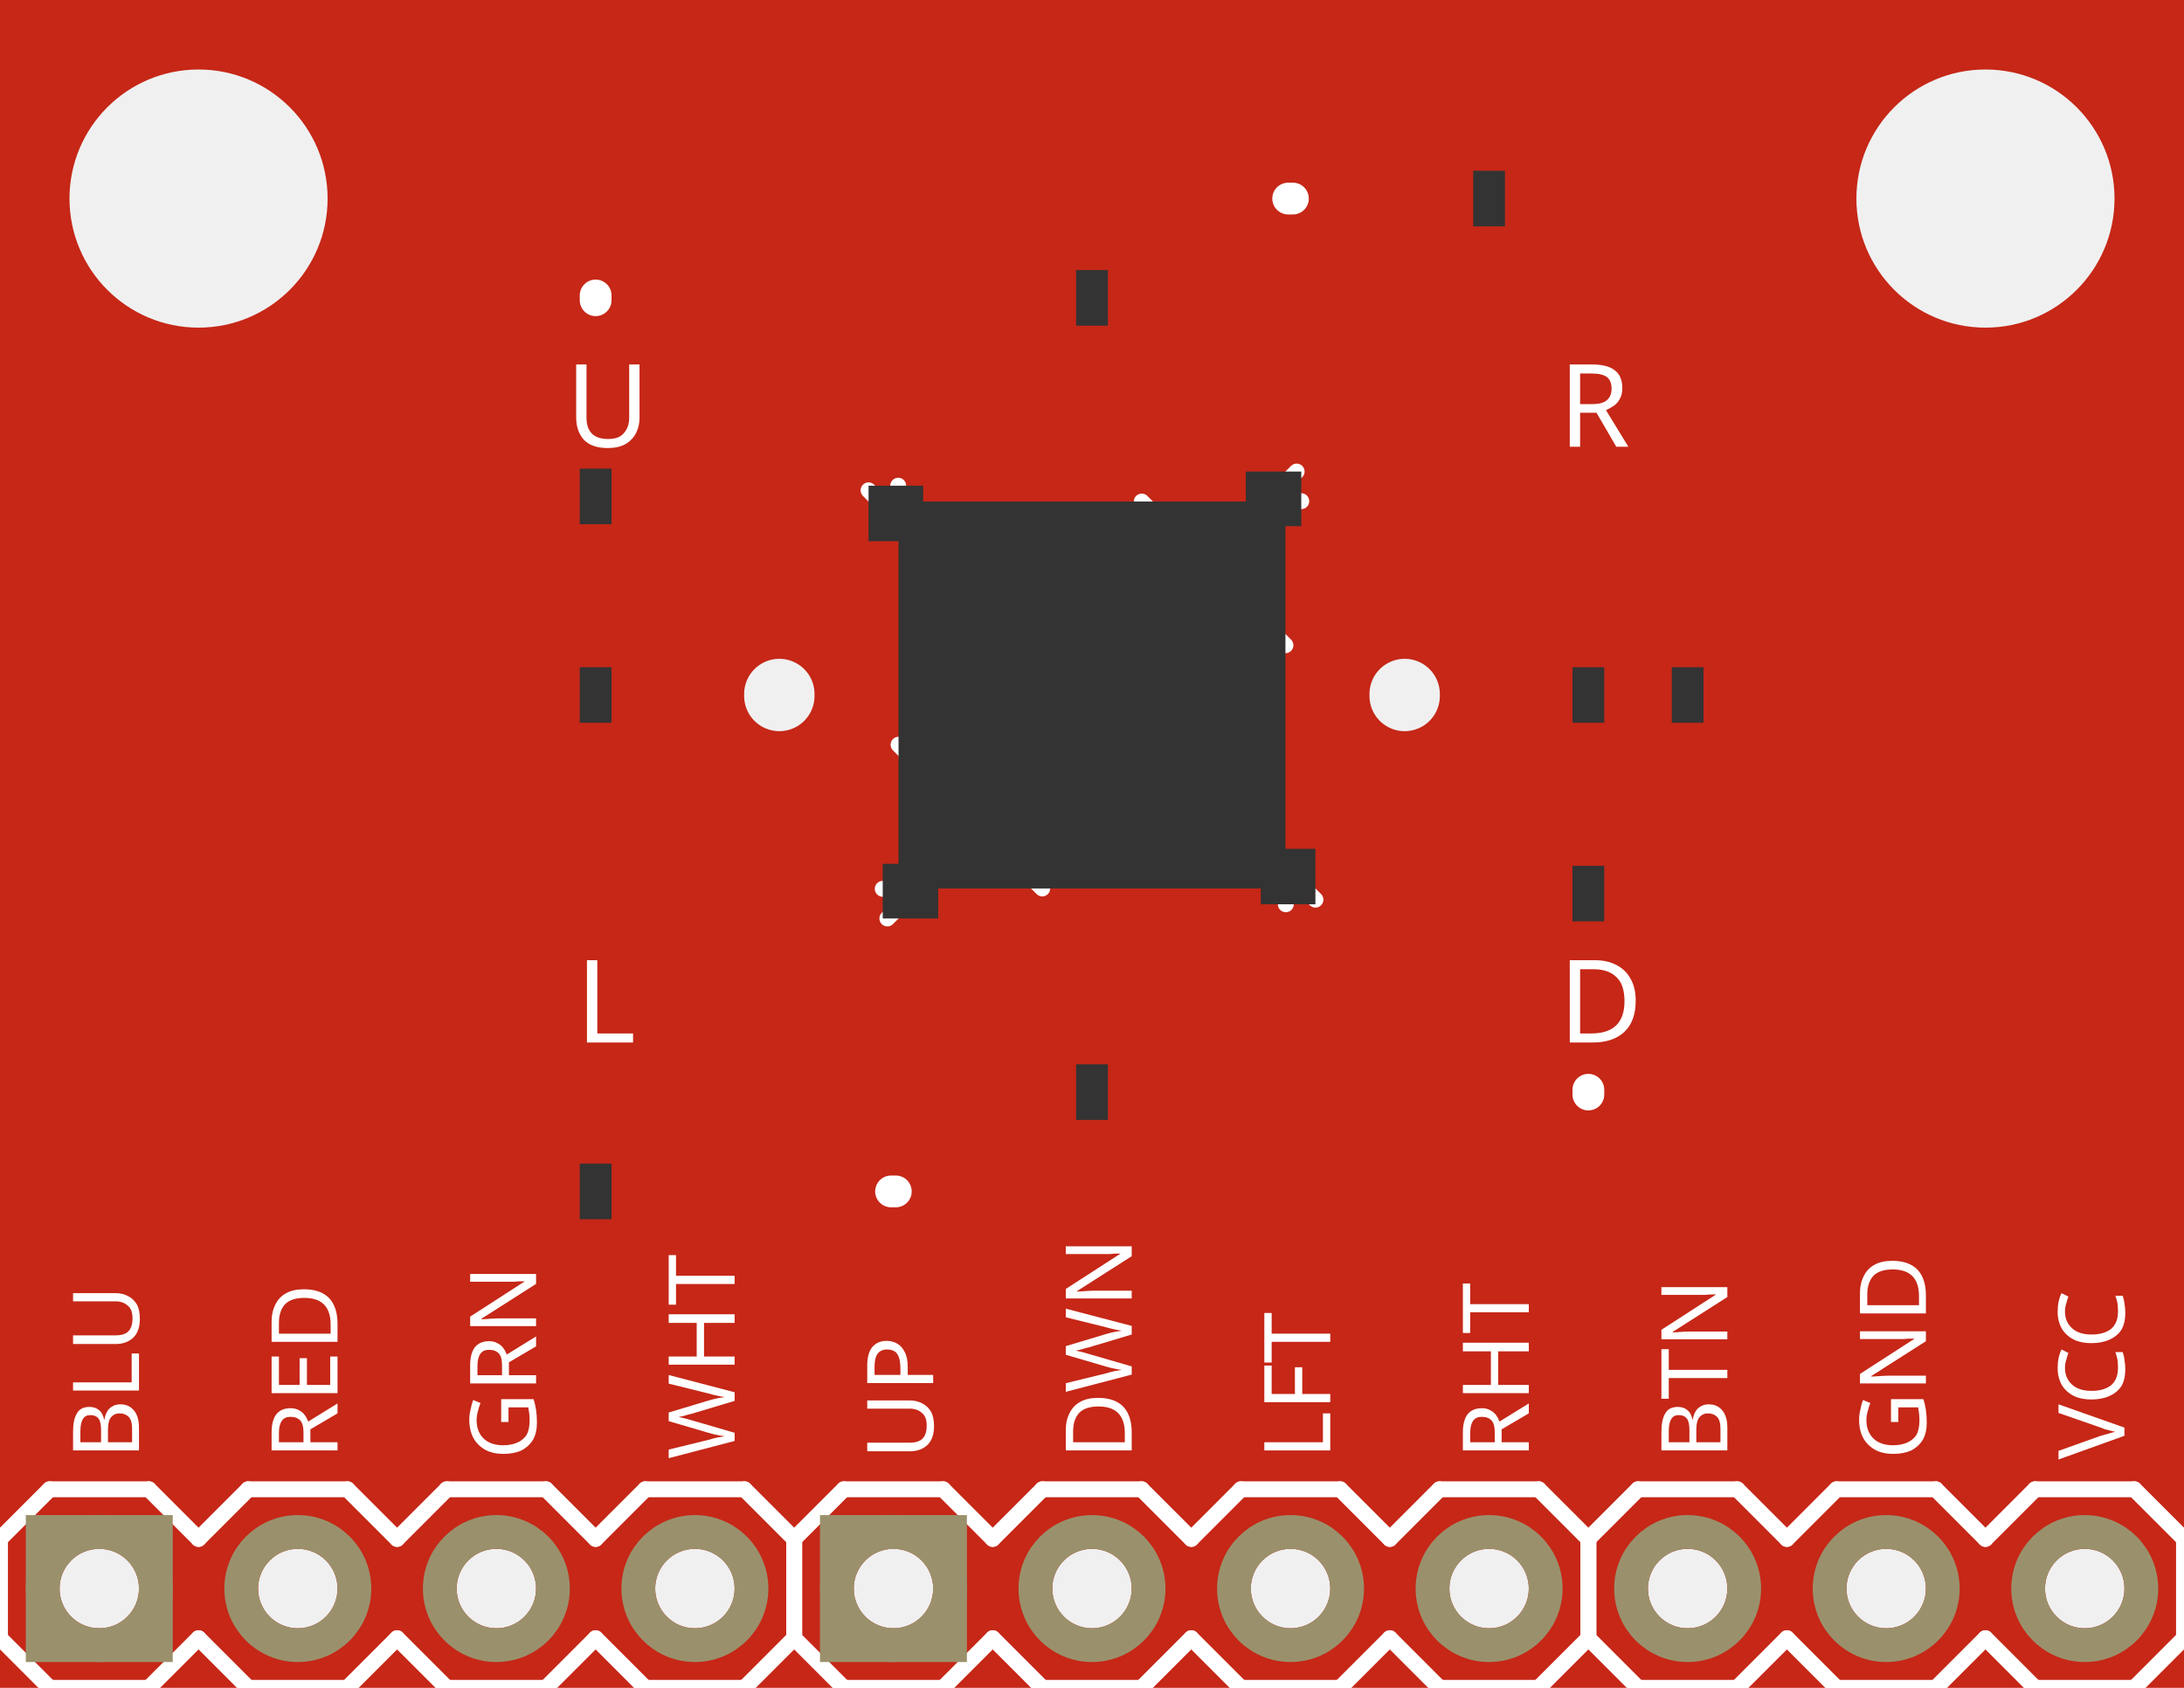
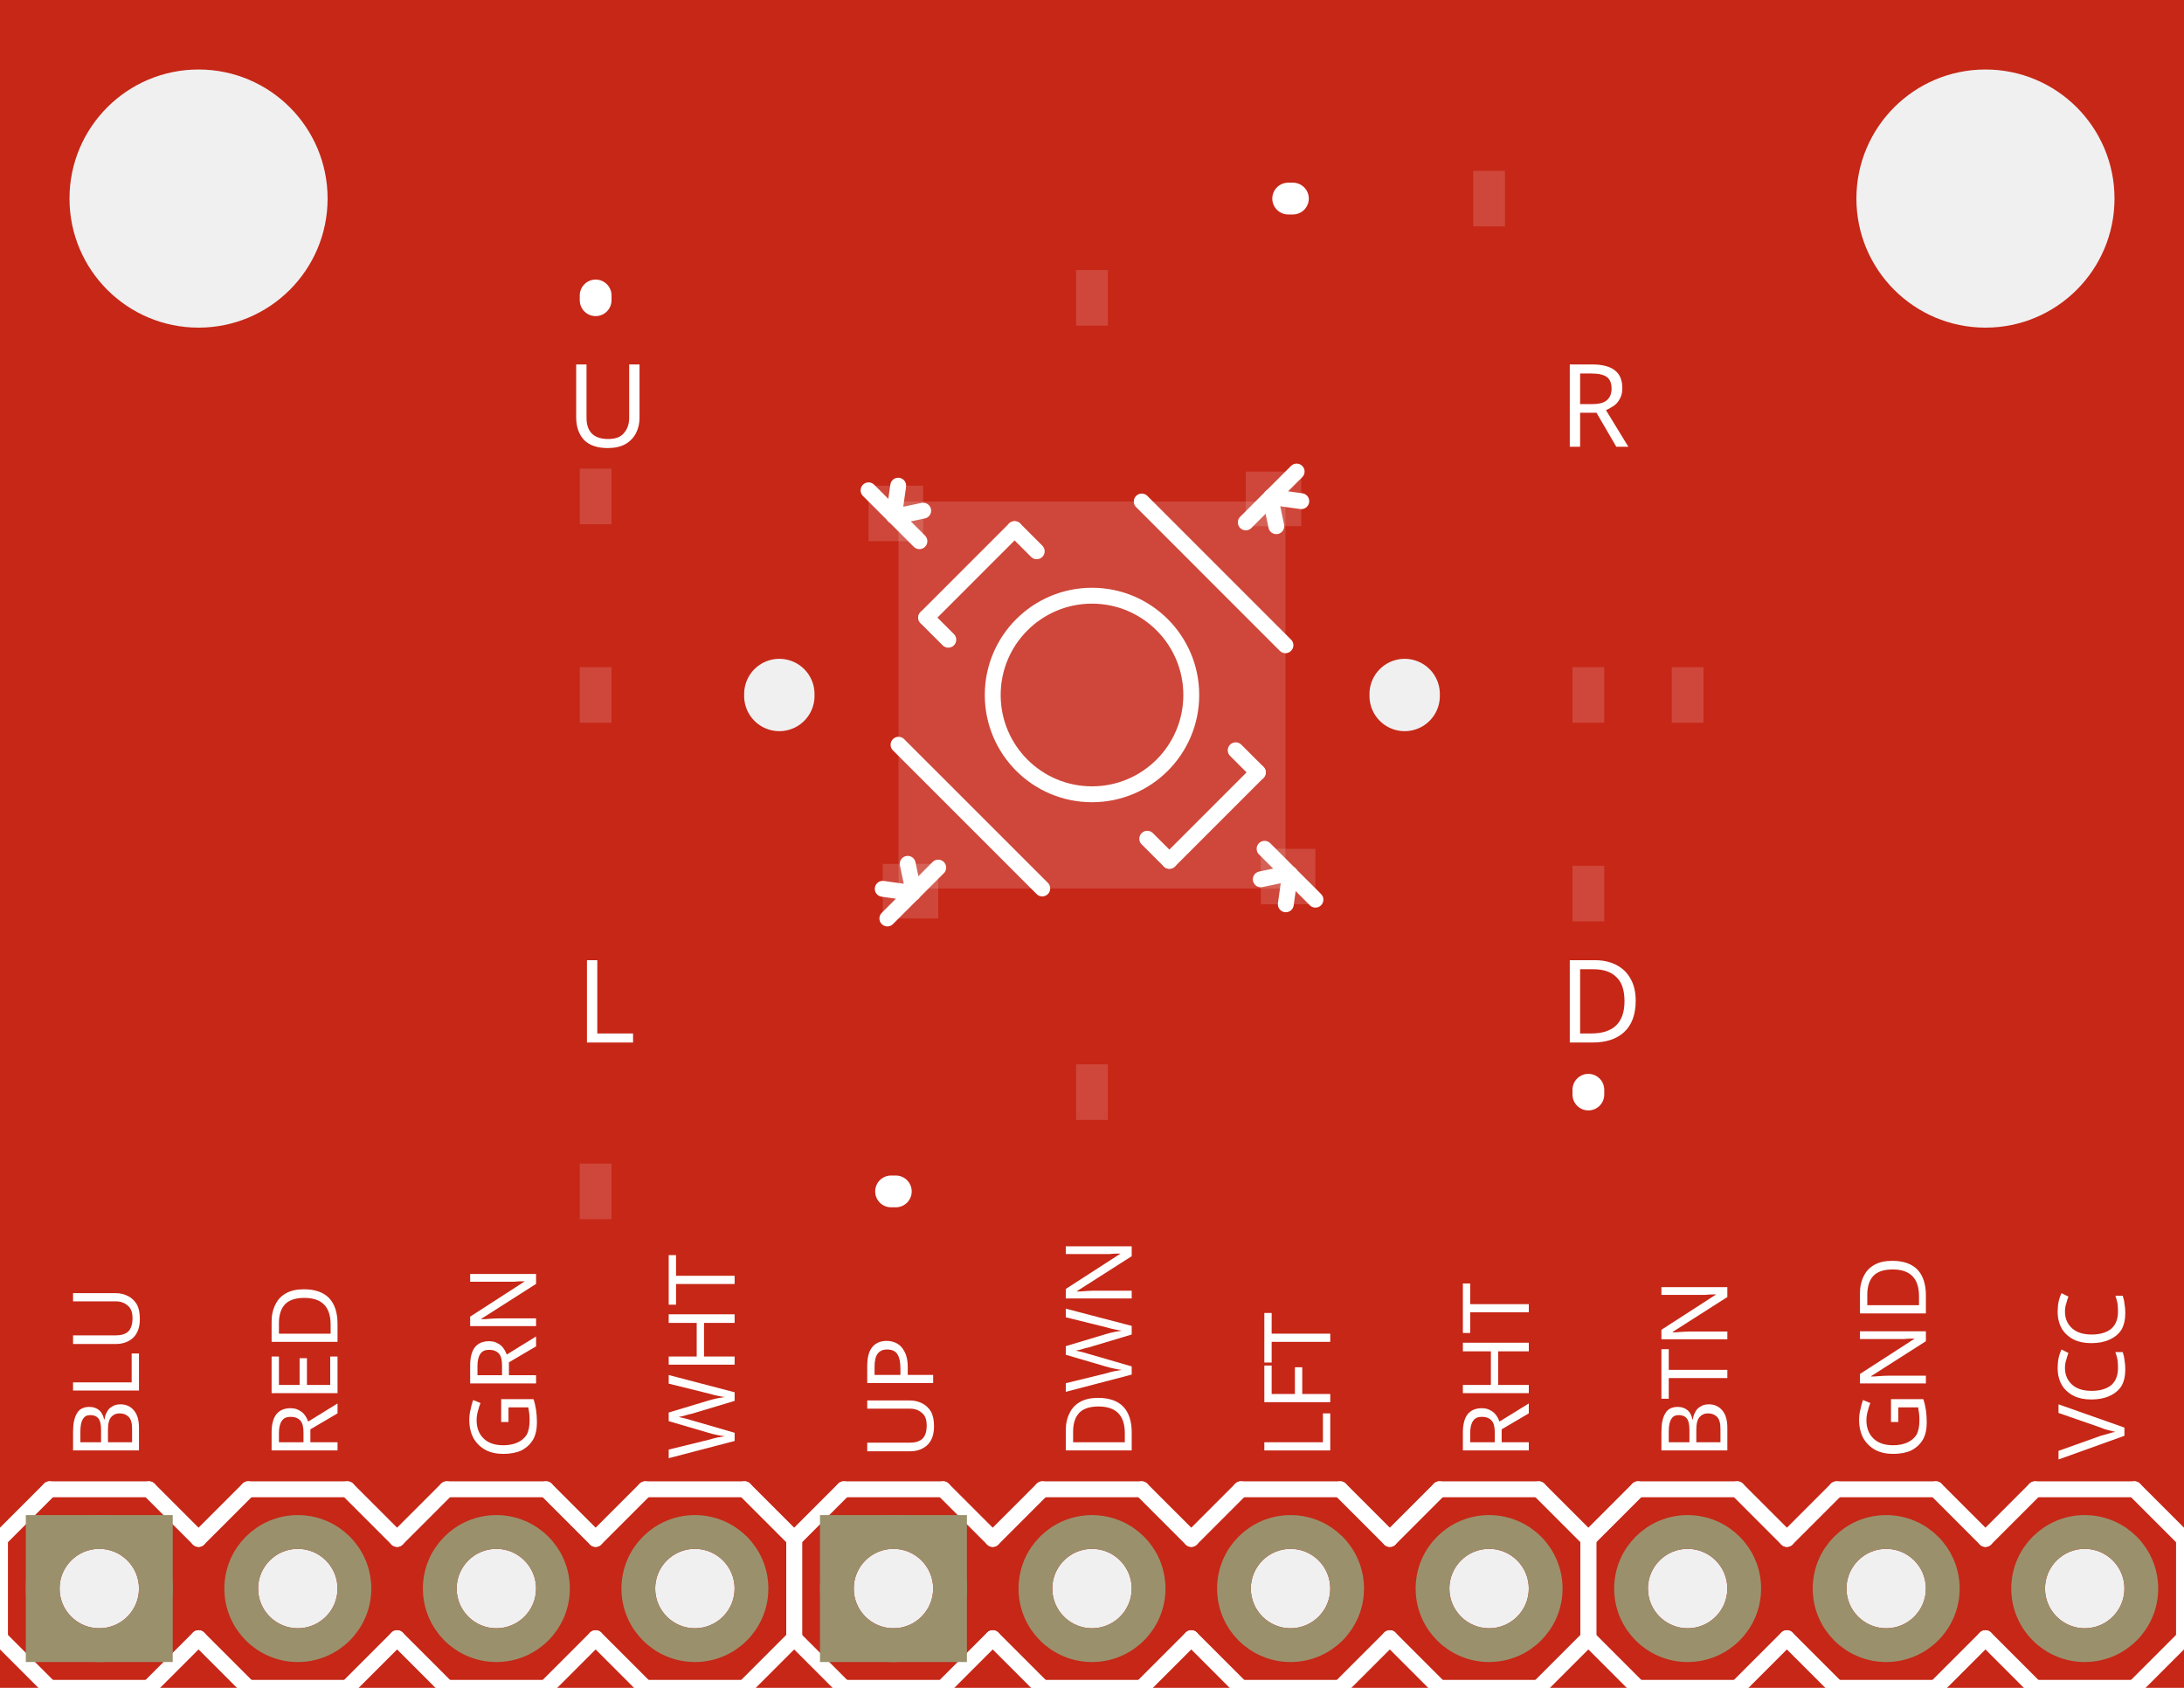
<svg xmlns="http://www.w3.org/2000/svg" width="1.1in" x="0in" version="1.2" y="0in" height="0.85in" viewBox="0 0 79.2 61.2" baseProfile="tiny">
  <g id="breadboard" stroke-width="0">
    <g id="icon" stroke-width="0">
      <path fill="#C62717" stroke="none" stroke-width="0" d="M0,61.2L79.2,61.2L79.2,0L0,0L0,61.2M26.986,25.2a1.276,1.276,0,1,1,2.551,0,1.276,1.276,0,1,1,-2.551,0zM49.663,25.2a1.276,1.276,0,1,1,2.551,0,1.276,1.276,0,1,1,-2.551,0zM67.32,7.2a4.68,4.68,0,1,1,9.36,0,4.68,4.68,0,1,1,-9.36,0zM2.52,7.2a4.68,4.68,0,1,1,9.36,0,4.68,4.68,0,1,1,-9.36,0zM74.16,57.6a1.44,1.44,0,1,1,2.88,0,1.44,1.44,0,1,1,-2.88,0zM66.96,57.6a1.44,1.44,0,1,1,2.88,0,1.44,1.44,0,1,1,-2.88,0zM59.76,57.6a1.44,1.44,0,1,1,2.88,0,1.44,1.44,0,1,1,-2.88,0zM2.16,57.6a1.44,1.44,0,1,1,2.88,0,1.44,1.44,0,1,1,-2.88,0zM9.36,57.6a1.44,1.44,0,1,1,2.88,0,1.44,1.44,0,1,1,-2.88,0zM16.56,57.6a1.44,1.44,0,1,1,2.88,0,1.44,1.44,0,1,1,-2.88,0zM23.76,57.6a1.44,1.44,0,1,1,2.88,0,1.44,1.44,0,1,1,-2.88,0zM30.96,57.6a1.44,1.44,0,1,1,2.88,0,1.44,1.44,0,1,1,-2.88,0zM38.16,57.6a1.44,1.44,0,1,1,2.88,0,1.44,1.44,0,1,1,-2.88,0zM45.36,57.6a1.44,1.44,0,1,1,2.88,0,1.44,1.44,0,1,1,-2.88,0zM52.56,57.6a1.44,1.44,0,1,1,2.88,0,1.44,1.44,0,1,1,-2.88,0z" />
      <g stroke-width="0">
        <g stroke-width="0">
          <text x="20.88" y="37.8" font-family="OCRA" fill="white" text-anchor="start" stroke="none" stroke-width="0" font-size="4.176">L</text>
        </g>
        <g stroke-width="0">
          <text x="56.52" y="16.2" font-family="OCRA" fill="white" text-anchor="start" stroke="none" stroke-width="0" font-size="4.176">R</text>
        </g>
        <g stroke-width="0">
          <text x="20.52" y="16.2" font-family="OCRA" fill="white" text-anchor="start" stroke="none" stroke-width="0" font-size="4.176">U</text>
        </g>
        <g stroke-width="0">
          <text x="56.52" y="37.8" font-family="OCRA" fill="white" text-anchor="start" stroke="none" stroke-width="0" font-size="4.176">D</text>
        </g>
        <g stroke-width="0">
          <g stroke-width="0" transform="matrix(1, 0, 0, 1, 19.44, 52.92)">
            <g stroke-width="0" transform="rotate(-90)">
              <text x="0" y="0" font-family="OCRA" fill="white" text-anchor="start" stroke="none" stroke-width="0" font-size="3.341">GRN</text>
            </g>
          </g>
        </g>
        <g stroke-width="0">
          <g stroke-width="0" transform="matrix(1, 0, 0, 1, 26.64, 52.92)">
            <g stroke-width="0" transform="rotate(-90)">
              <text x="0" y="0" font-family="OCRA" fill="white" text-anchor="start" stroke="none" stroke-width="0" font-size="3.341">WHT</text>
            </g>
          </g>
        </g>
        <g stroke-width="0">
          <g stroke-width="0" transform="matrix(1, 0, 0, 1, 33.84, 52.92)">
            <g stroke-width="0" transform="rotate(-90)">
              <text x="0" y="0" font-family="OCRA" fill="white" text-anchor="start" stroke="none" stroke-width="0" font-size="3.341">UP</text>
            </g>
          </g>
        </g>
        <g stroke-width="0">
          <g stroke-width="0" transform="matrix(1, 0, 0, 1, 41.04, 52.92)">
            <g stroke-width="0" transform="rotate(-90)">
              <text x="0" y="0" font-family="OCRA" fill="white" text-anchor="start" stroke="none" stroke-width="0" font-size="3.341">DWN</text>
            </g>
          </g>
        </g>
        <g stroke-width="0">
          <g stroke-width="0" transform="matrix(1, 0, 0, 1, 48.24, 52.92)">
            <g stroke-width="0" transform="rotate(-90)">
              <text x="0" y="0" font-family="OCRA" fill="white" text-anchor="start" stroke="none" stroke-width="0" font-size="3.341">LFT</text>
            </g>
          </g>
        </g>
        <g stroke-width="0">
          <g stroke-width="0" transform="matrix(1, 0, 0, 1, 55.44, 52.92)">
            <g stroke-width="0" transform="rotate(-90)">
              <text x="0" y="0" font-family="OCRA" fill="white" text-anchor="start" stroke="none" stroke-width="0" font-size="3.341">RHT</text>
            </g>
          </g>
        </g>
        <g stroke-width="0">
          <g stroke-width="0" transform="matrix(1, 0, 0, 1, 62.64, 52.92)">
            <g stroke-width="0" transform="rotate(-90)">
              <text x="0" y="0" font-family="OCRA" fill="white" text-anchor="start" stroke="none" stroke-width="0" font-size="3.341">BTN</text>
            </g>
          </g>
        </g>
        <g stroke-width="0">
          <g stroke-width="0" transform="matrix(1, 0, 0, 1, 69.84, 52.92)">
            <g stroke-width="0" transform="rotate(-90)">
              <text x="0" y="0" font-family="OCRA" fill="white" text-anchor="start" stroke="none" stroke-width="0" font-size="3.341">GND</text>
            </g>
          </g>
        </g>
        <g stroke-width="0">
          <g stroke-width="0" transform="matrix(1, 0, 0, 1, 77.04, 52.92)">
            <g stroke-width="0" transform="rotate(-90)">
              <text x="0" y="0" font-family="OCRA" fill="white" text-anchor="start" stroke="none" stroke-width="0" font-size="3.341">VCC</text>
            </g>
          </g>
        </g>
        <g stroke-width="0">
          <g stroke-width="0" transform="matrix(1, 0, 0, 1, 12.24, 52.92)">
            <g stroke-width="0" transform="rotate(-90)">
              <text x="0" y="0" font-family="OCRA" fill="white" text-anchor="start" stroke="none" stroke-width="0" font-size="3.341">RED</text>
            </g>
          </g>
        </g>
        <g stroke-width="0">
          <g stroke-width="0" transform="matrix(1, 0, 0, 1, 5.04, 52.92)">
            <g stroke-width="0" transform="rotate(-90)">
              <text x="0" y="0" font-family="OCRA" fill="white" text-anchor="start" stroke="none" stroke-width="0" font-size="3.341">BLU</text>
            </g>
          </g>
        </g>
        <g stroke-width="0">
          <g stroke-width="0">
            <line stroke="white" stroke-linecap="round" y1="10.713" x1="21.6" y2="10.886" stroke-width="1.152" x2="21.6" />
          </g>
        </g>
        <g stroke-width="0">
          <g stroke-width="0">
            <line stroke="white" stroke-linecap="round" y1="39.687" x1="57.6" y2="39.514" stroke-width="1.152" x2="57.6" />
          </g>
        </g>
        <g stroke-width="0">
          <g stroke-width="0">
            <line stroke="white" stroke-linecap="round" y1="43.2" x1="32.313" y2="43.2" stroke-width="1.152" x2="32.486" />
          </g>
        </g>
        <g stroke-width="0">
          <g stroke-width="0">
            <line stroke="white" stroke-linecap="round" y1="7.2" x1="46.886" y2="7.2" stroke-width="1.152" x2="46.714" />
          </g>
        </g>
        <g stroke-width="0">
          <g stroke-width="0">
      </g>
        </g>
        <g stroke-width="0">
          <g stroke-width="0">
      </g>
        </g>
        <g stroke-width="0">
          <g stroke-width="0">
            <line stroke="white" stroke-linecap="round" y1="59.4" x1="64.8" y2="61.2" stroke-width="0.576" x2="63" />
            <line stroke="white" stroke-linecap="round" y1="61.2" x1="63" y2="61.2" stroke-width="0.576" x2="59.4" />
            <line stroke="white" stroke-linecap="round" y1="61.2" x1="59.4" y2="59.4" stroke-width="0.576" x2="57.6" />
            <line stroke="white" stroke-linecap="round" y1="55.8" x1="57.6" y2="54" stroke-width="0.576" x2="59.4" />
            <line stroke="white" stroke-linecap="round" y1="54" x1="59.4" y2="54" stroke-width="0.576" x2="63" />
            <line stroke="white" stroke-linecap="round" y1="54" x1="63" y2="55.8" stroke-width="0.576" x2="64.8" />
            <line stroke="white" stroke-linecap="round" y1="61.2" x1="77.4" y2="61.2" stroke-width="0.576" x2="73.8" />
            <line stroke="white" stroke-linecap="round" y1="61.2" x1="73.8" y2="59.4" stroke-width="0.576" x2="72" />
            <line stroke="white" stroke-linecap="round" y1="55.8" x1="72" y2="54" stroke-width="0.576" x2="73.8" />
            <line stroke="white" stroke-linecap="round" y1="59.4" x1="72" y2="61.2" stroke-width="0.576" x2="70.2" />
            <line stroke="white" stroke-linecap="round" y1="61.2" x1="70.2" y2="61.2" stroke-width="0.576" x2="66.6" />
            <line stroke="white" stroke-linecap="round" y1="61.2" x1="66.6" y2="59.4" stroke-width="0.576" x2="64.8" />
            <line stroke="white" stroke-linecap="round" y1="55.8" x1="64.8" y2="54" stroke-width="0.576" x2="66.6" />
            <line stroke="white" stroke-linecap="round" y1="54" x1="66.6" y2="54" stroke-width="0.576" x2="70.2" />
            <line stroke="white" stroke-linecap="round" y1="54" x1="70.2" y2="55.8" stroke-width="0.576" x2="72" />
            <line stroke="white" stroke-linecap="round" y1="59.4" x1="79.2" y2="55.8" stroke-width="0.576" x2="79.2" />
            <line stroke="white" stroke-linecap="round" y1="61.2" x1="77.4" y2="59.4" stroke-width="0.576" x2="79.2" />
            <line stroke="white" stroke-linecap="round" y1="55.8" x1="79.2" y2="54" stroke-width="0.576" x2="77.4" />
            <line stroke="white" stroke-linecap="round" y1="54" x1="73.8" y2="54" stroke-width="0.576" x2="77.4" />
            <line stroke="white" stroke-linecap="round" y1="59.4" x1="57.6" y2="55.8" stroke-width="0.576" x2="57.6" />
          </g>
        </g>
        <g stroke-width="0">
          <g stroke-width="0">
            <line stroke="white" stroke-linecap="round" y1="54" x1="23.4" y2="54" stroke-width="0.576" x2="27" />
            <line stroke="white" stroke-linecap="round" y1="54" x1="27" y2="55.8" stroke-width="0.576" x2="28.8" />
            <line stroke="white" stroke-linecap="round" y1="59.4" x1="28.8" y2="61.2" stroke-width="0.576" x2="27" />
            <line stroke="white" stroke-linecap="round" y1="55.8" x1="14.4" y2="54" stroke-width="0.576" x2="16.2" />
            <line stroke="white" stroke-linecap="round" y1="54" x1="16.2" y2="54" stroke-width="0.576" x2="19.8" />
            <line stroke="white" stroke-linecap="round" y1="54" x1="19.8" y2="55.8" stroke-width="0.576" x2="21.6" />
            <line stroke="white" stroke-linecap="round" y1="59.4" x1="21.6" y2="61.2" stroke-width="0.576" x2="19.8" />
            <line stroke="white" stroke-linecap="round" y1="61.2" x1="19.8" y2="61.2" stroke-width="0.576" x2="16.2" />
            <line stroke="white" stroke-linecap="round" y1="61.2" x1="16.2" y2="59.4" stroke-width="0.576" x2="14.4" />
            <line stroke="white" stroke-linecap="round" y1="54" x1="23.4" y2="55.8" stroke-width="0.576" x2="21.6" />
            <line stroke="white" stroke-linecap="round" y1="59.4" x1="21.6" y2="61.2" stroke-width="0.576" x2="23.4" />
            <line stroke="white" stroke-linecap="round" y1="61.2" x1="27" y2="61.2" stroke-width="0.576" x2="23.4" />
            <line stroke="white" stroke-linecap="round" y1="54" x1="1.8" y2="54" stroke-width="0.576" x2="5.4" />
            <line stroke="white" stroke-linecap="round" y1="54" x1="5.4" y2="55.8" stroke-width="0.576" x2="7.2" />
            <line stroke="white" stroke-linecap="round" y1="59.4" x1="7.2" y2="61.2" stroke-width="0.576" x2="5.4" />
            <line stroke="white" stroke-linecap="round" y1="55.8" x1="7.2" y2="54" stroke-width="0.576" x2="9" />
            <line stroke="white" stroke-linecap="round" y1="54" x1="9" y2="54" stroke-width="0.576" x2="12.6" />
            <line stroke="white" stroke-linecap="round" y1="54" x1="12.6" y2="55.8" stroke-width="0.576" x2="14.4" />
            <line stroke="white" stroke-linecap="round" y1="59.4" x1="14.4" y2="61.2" stroke-width="0.576" x2="12.6" />
            <line stroke="white" stroke-linecap="round" y1="61.2" x1="12.6" y2="61.2" stroke-width="0.576" x2="9" />
            <line stroke="white" stroke-linecap="round" y1="61.2" x1="9" y2="59.4" stroke-width="0.576" x2="7.2" />
            <line stroke="white" stroke-linecap="round" y1="55.8" x1="0" y2="59.4" stroke-width="0.576" x2="0" />
            <line stroke="white" stroke-linecap="round" y1="54" x1="1.8" y2="55.8" stroke-width="0.576" x2="0" />
            <line stroke="white" stroke-linecap="round" y1="59.4" x1="0" y2="61.2" stroke-width="0.576" x2="1.8" />
            <line stroke="white" stroke-linecap="round" y1="61.2" x1="5.4" y2="61.2" stroke-width="0.576" x2="1.8" />
            <line stroke="white" stroke-linecap="round" y1="55.8" x1="28.8" y2="59.4" stroke-width="0.576" x2="28.8" />
          </g>
        </g>
        <g stroke-width="0">
          <g stroke-width="0">
            <line stroke="white" stroke-linecap="round" y1="54" x1="52.2" y2="54" stroke-width="0.576" x2="55.8" />
            <line stroke="white" stroke-linecap="round" y1="54" x1="55.8" y2="55.8" stroke-width="0.576" x2="57.6" />
            <line stroke="white" stroke-linecap="round" y1="59.4" x1="57.6" y2="61.2" stroke-width="0.576" x2="55.8" />
            <line stroke="white" stroke-linecap="round" y1="55.8" x1="43.2" y2="54" stroke-width="0.576" x2="45" />
            <line stroke="white" stroke-linecap="round" y1="54" x1="45" y2="54" stroke-width="0.576" x2="48.6" />
            <line stroke="white" stroke-linecap="round" y1="54" x1="48.6" y2="55.8" stroke-width="0.576" x2="50.4" />
            <line stroke="white" stroke-linecap="round" y1="59.4" x1="50.4" y2="61.2" stroke-width="0.576" x2="48.6" />
            <line stroke="white" stroke-linecap="round" y1="61.2" x1="48.6" y2="61.2" stroke-width="0.576" x2="45" />
            <line stroke="white" stroke-linecap="round" y1="61.2" x1="45" y2="59.4" stroke-width="0.576" x2="43.2" />
            <line stroke="white" stroke-linecap="round" y1="54" x1="52.2" y2="55.8" stroke-width="0.576" x2="50.4" />
            <line stroke="white" stroke-linecap="round" y1="59.4" x1="50.4" y2="61.2" stroke-width="0.576" x2="52.2" />
            <line stroke="white" stroke-linecap="round" y1="61.2" x1="55.8" y2="61.2" stroke-width="0.576" x2="52.2" />
            <line stroke="white" stroke-linecap="round" y1="54" x1="30.6" y2="54" stroke-width="0.576" x2="34.2" />
            <line stroke="white" stroke-linecap="round" y1="54" x1="34.2" y2="55.8" stroke-width="0.576" x2="36" />
            <line stroke="white" stroke-linecap="round" y1="59.4" x1="36" y2="61.2" stroke-width="0.576" x2="34.2" />
            <line stroke="white" stroke-linecap="round" y1="55.8" x1="36" y2="54" stroke-width="0.576" x2="37.8" />
            <line stroke="white" stroke-linecap="round" y1="54" x1="37.8" y2="54" stroke-width="0.576" x2="41.4" />
            <line stroke="white" stroke-linecap="round" y1="54" x1="41.4" y2="55.8" stroke-width="0.576" x2="43.2" />
            <line stroke="white" stroke-linecap="round" y1="59.4" x1="43.2" y2="61.2" stroke-width="0.576" x2="41.4" />
            <line stroke="white" stroke-linecap="round" y1="61.2" x1="41.4" y2="61.2" stroke-width="0.576" x2="37.8" />
            <line stroke="white" stroke-linecap="round" y1="61.2" x1="37.8" y2="59.4" stroke-width="0.576" x2="36" />
            <line stroke="white" stroke-linecap="round" y1="55.8" x1="28.8" y2="59.4" stroke-width="0.576" x2="28.8" />
            <line stroke="white" stroke-linecap="round" y1="54" x1="30.6" y2="55.8" stroke-width="0.576" x2="28.8" />
            <line stroke="white" stroke-linecap="round" y1="59.4" x1="28.8" y2="61.2" stroke-width="0.576" x2="30.6" />
            <line stroke="white" stroke-linecap="round" y1="61.2" x1="34.2" y2="61.2" stroke-width="0.576" x2="30.6" />
            <line stroke="white" stroke-linecap="round" y1="55.8" x1="57.6" y2="59.4" stroke-width="0.576" x2="57.6" />
          </g>
        </g>
        <g stroke-width="0">
          <g stroke-width="0">
            <line stroke="white" stroke-linecap="round" y1="17.098" x1="47.021" y2="18.019" stroke-width="0.576" x2="46.099" />
            <line stroke="white" stroke-linecap="round" y1="18.941" x1="45.177" y2="18.019" stroke-width="0.576" x2="46.099" />
            <line stroke="white" stroke-linecap="round" y1="18.019" x1="46.099" y2="18.172" stroke-width="0.576" x2="47.189" />
            <line stroke="white" stroke-linecap="round" y1="18.101" x1="46.079" y2="19.079" stroke-width="0.576" x2="46.283" />
          </g>
        </g>
        <g stroke-width="0">
          <g stroke-width="0">
            <line stroke="white" stroke-linecap="round" y1="17.779" x1="31.497" y2="18.701" stroke-width="0.576" x2="32.419" />
            <line stroke="white" stroke-linecap="round" y1="19.623" x1="33.341" y2="18.701" stroke-width="0.576" x2="32.419" />
            <line stroke="white" stroke-linecap="round" y1="18.701" x1="32.419" y2="17.611" stroke-width="0.576" x2="32.572" />
            <line stroke="white" stroke-linecap="round" y1="18.721" x1="32.501" y2="18.517" stroke-width="0.576" x2="33.478" />
          </g>
        </g>
        <g stroke-width="0">
          <g stroke-width="0">
            <line stroke="white" stroke-linecap="round" y1="33.303" x1="32.179" y2="32.381" stroke-width="0.576" x2="33.101" />
            <line stroke="white" stroke-linecap="round" y1="31.459" x1="34.023" y2="32.381" stroke-width="0.576" x2="33.101" />
            <line stroke="white" stroke-linecap="round" y1="32.381" x1="33.101" y2="32.228" stroke-width="0.576" x2="32.011" />
            <line stroke="white" stroke-linecap="round" y1="32.299" x1="33.121" y2="31.322" stroke-width="0.576" x2="32.917" />
          </g>
        </g>
        <g stroke-width="0">
          <g stroke-width="0">
            <line stroke="white" stroke-linecap="round" y1="32.621" x1="47.703" y2="31.699" stroke-width="0.576" x2="46.781" />
            <line stroke="white" stroke-linecap="round" y1="30.777" x1="45.859" y2="31.699" stroke-width="0.576" x2="46.781" />
            <line stroke="white" stroke-linecap="round" y1="31.699" x1="46.781" y2="32.789" stroke-width="0.576" x2="46.628" />
            <line stroke="white" stroke-linecap="round" y1="31.679" x1="46.699" y2="31.883" stroke-width="0.576" x2="45.721" />
          </g>
        </g>
        <g stroke-width="0">
          <g stroke-width="0">
      </g>
        </g>
        <g stroke-width="0">
          <g stroke-width="0">
      </g>
        </g>
        <g stroke-width="0">
          <g stroke-width="0">
      </g>
        </g>
        <g stroke-width="0">
          <g stroke-width="0">
      </g>
        </g>
        <g stroke-width="0">
          <g stroke-width="0">
      </g>
        </g>
        <g stroke-width="0">
          <g stroke-width="0">
      </g>
        </g>
        <g stroke-width="0">
          <g stroke-width="0">
      </g>
        </g>
        <g stroke-width="0">
          <g stroke-width="0">
      </g>
        </g>
        <g stroke-width="0">
          <g stroke-width="0">
      </g>
        </g>
        <g stroke-width="0">
          <g stroke-width="0">
            <line stroke="white" stroke-linecap="round" y1="19.187" x1="36.794" y2="22.394" stroke-width="0.576" x2="33.587" />
            <line stroke="white" stroke-linecap="round" y1="23.396" x1="46.615" y2="18.185" stroke-width="0.576" x2="41.404" />
            <line stroke="white" stroke-linecap="round" y1="31.213" x1="42.406" y2="28.006" stroke-width="0.576" x2="45.613" />
            <line stroke="white" stroke-linecap="round" y1="27.004" x1="32.584" y2="32.215" stroke-width="0.576" x2="37.796" />
            <line stroke="white" stroke-linecap="round" y1="28.006" x1="45.613" y2="27.205" stroke-width="0.576" x2="44.811" />
            <line stroke="white" stroke-linecap="round" y1="31.213" x1="42.406" y2="30.412" stroke-width="0.576" x2="41.604" />
            <line stroke="white" stroke-linecap="round" y1="19.989" x1="37.595" y2="19.187" stroke-width="0.576" x2="36.794" />
            <line stroke="white" stroke-linecap="round" y1="23.196" x1="34.389" y2="22.394" stroke-width="0.576" x2="33.587" />
            <circle fill="none" cx="39.6" cy="25.2" stroke="white" r="3.6" stroke-width="0.576" />
          </g>
        </g>
        <g stroke-width="0">
          <g stroke-width="0">
      </g>
        </g>
        <g stroke-width="0">
          <g stroke-width="0">
      </g>
        </g>
        <g stroke-width="0">
          <g stroke-width="0">
      </g>
        </g>
        <g stroke-width="0">
          <g stroke-width="0">
      </g>
        </g>
        <g stroke-width="0">
          <g stroke-width="0">
      </g>
        </g>
        <g stroke-width="0">
          <g stroke-width="0">
      </g>
        </g>
        <g stroke-width="0">
          <g stroke-width="0">
      </g>
        </g>
        <g stroke-width="0">
          <g stroke-width="0">
      </g>
        </g>
      </g>
-       <rect width="2.012" x="45.177" y="17.098" fill="#333333" height="1.981" stroke="none" fill-opacity="1" stroke-width="0" />
-       <rect width="1.981" x="31.497" y="17.611" fill="#333333" height="2.012" stroke="none" fill-opacity="1" stroke-width="0" />
-       <rect width="2.012" x="32.011" y="31.322" fill="#333333" height="1.981" stroke="none" fill-opacity="1" stroke-width="0" />
-       <rect width="1.981" x="45.721" y="30.777" fill="#333333" height="2.012" stroke="none" fill-opacity="1" stroke-width="0" />
-       <rect width="1.152" x="39.024" y="38.592" fill="#333333" height="2.016" stroke="none" fill-opacity="1" stroke-width="0" />
-       <rect width="1.152" x="21.024" y="24.192" fill="#333333" height="2.016" stroke="none" fill-opacity="1" stroke-width="0" />
-       <rect width="1.152" x="39.024" y="9.792" fill="#333333" height="2.016" stroke="none" fill-opacity="1" stroke-width="0" />
-       <rect width="1.152" x="57.024" y="24.192" fill="#333333" height="2.016" stroke="none" fill-opacity="1" stroke-width="0" />
-       <rect width="1.152" x="60.624" y="24.192" fill="#333333" height="2.016" stroke="none" fill-opacity="1" stroke-width="0" />
-       <rect width="1.152" x="21.024" y="16.992" fill="#333333" height="2.016" stroke="none" fill-opacity="1" stroke-width="0" />
-       <rect width="1.152" x="57.024" y="31.392" fill="#333333" height="2.016" stroke="none" fill-opacity="1" stroke-width="0" />
-       <rect width="1.152" x="21.024" y="42.192" fill="#333333" height="2.016" stroke="none" fill-opacity="1" stroke-width="0" />
-       <rect width="1.152" x="53.424" y="6.192" fill="#333333" height="2.016" stroke="none" fill-opacity="1" stroke-width="0" />
-       <rect width="14.031" x="32.584" y="18.185" fill="#333333" height="14.031" stroke="none" fill-opacity="1" stroke-width="0" />
+       <rect width="2.012" x="45.177" y="17.098" fill="#ffffff" height="1.981" stroke="none" fill-opacity="0.15" stroke-width="0" />
+       <rect width="1.981" x="31.497" y="17.611" fill="#ffffff" height="2.012" stroke="none" fill-opacity="0.15" stroke-width="0" />
+       <rect width="2.012" x="32.011" y="31.322" fill="#ffffff" height="1.981" stroke="none" fill-opacity="0.15" stroke-width="0" />
+       <rect width="1.981" x="45.721" y="30.777" fill="#ffffff" height="2.012" stroke="none" fill-opacity="0.15" stroke-width="0" />
+       <rect width="1.152" x="39.024" y="38.592" fill="#ffffff" height="2.016" stroke="none" fill-opacity="0.15" stroke-width="0" />
+       <rect width="1.152" x="21.024" y="24.192" fill="#ffffff" height="2.016" stroke="none" fill-opacity="0.15" stroke-width="0" />
+       <rect width="1.152" x="39.024" y="9.792" fill="#ffffff" height="2.016" stroke="none" fill-opacity="0.15" stroke-width="0" />
+       <rect width="1.152" x="57.024" y="24.192" fill="#ffffff" height="2.016" stroke="none" fill-opacity="0.15" stroke-width="0" />
+       <rect width="1.152" x="60.624" y="24.192" fill="#ffffff" height="2.016" stroke="none" fill-opacity="0.15" stroke-width="0" />
+       <rect width="1.152" x="21.024" y="16.992" fill="#ffffff" height="2.016" stroke="none" fill-opacity="0.15" stroke-width="0" />
+       <rect width="1.152" x="57.024" y="31.392" fill="#ffffff" height="2.016" stroke="none" fill-opacity="0.15" stroke-width="0" />
+       <rect width="1.152" x="21.024" y="42.192" fill="#ffffff" height="2.016" stroke="none" fill-opacity="0.15" stroke-width="0" />
+       <rect width="1.152" x="53.424" y="6.192" fill="#ffffff" height="2.016" stroke="none" fill-opacity="0.15" stroke-width="0" />
+       <rect width="14.031" x="32.584" y="18.185" fill="#ffffff" height="14.031" stroke="none" fill-opacity="0.15" stroke-width="0" />
      <circle fill="none" cx="75.6" cy="57.6" connectorname="VCC" stroke="#9A916C" r="2.052" id="connector10pin" stroke-width="1.224" />
      <circle fill="none" cx="68.4" cy="57.6" connectorname="GND" stroke="#9A916C" r="2.052" id="connector11pin" stroke-width="1.224" />
      <circle fill="none" cx="61.2" cy="57.6" connectorname="BTN" stroke="#9A916C" r="2.052" id="connector12pin" stroke-width="1.224" />
      <circle fill="none" cx="3.6" cy="57.6" connectorname="BLU" stroke="#9A916C" r="2.052" id="connector13pin" stroke-width="1.224" />
      <rect width="4.104" x="1.548" y="55.548" fill="none" height="4.104" stroke="#9A916C" stroke-width="1.224" />
      <circle fill="none" cx="10.8" cy="57.6" connectorname="RED" stroke="#9A916C" r="2.052" id="connector14pin" stroke-width="1.224" />
      <circle fill="none" cx="18" cy="57.6" connectorname="GRN" stroke="#9A916C" r="2.052" id="connector15pin" stroke-width="1.224" />
      <circle fill="none" cx="25.2" cy="57.6" connectorname="WHT" stroke="#9A916C" r="2.052" id="connector16pin" stroke-width="1.224" />
      <circle fill="none" cx="32.4" cy="57.6" connectorname="UP" stroke="#9A916C" r="2.052" id="connector17pin" stroke-width="1.224" />
      <rect width="4.104" x="30.348" y="55.548" fill="none" height="4.104" stroke="#9A916C" stroke-width="1.224" />
      <circle fill="none" cx="39.6" cy="57.6" connectorname="DWN" stroke="#9A916C" r="2.052" id="connector18pin" stroke-width="1.224" />
      <circle fill="none" cx="46.8" cy="57.6" connectorname="LFT" stroke="#9A916C" r="2.052" id="connector19pin" stroke-width="1.224" />
      <circle fill="none" cx="54" cy="57.6" connectorname="RHT" stroke="#9A916C" r="2.052" id="connector20pin" stroke-width="1.224" />
    </g>
  </g>
</svg>
